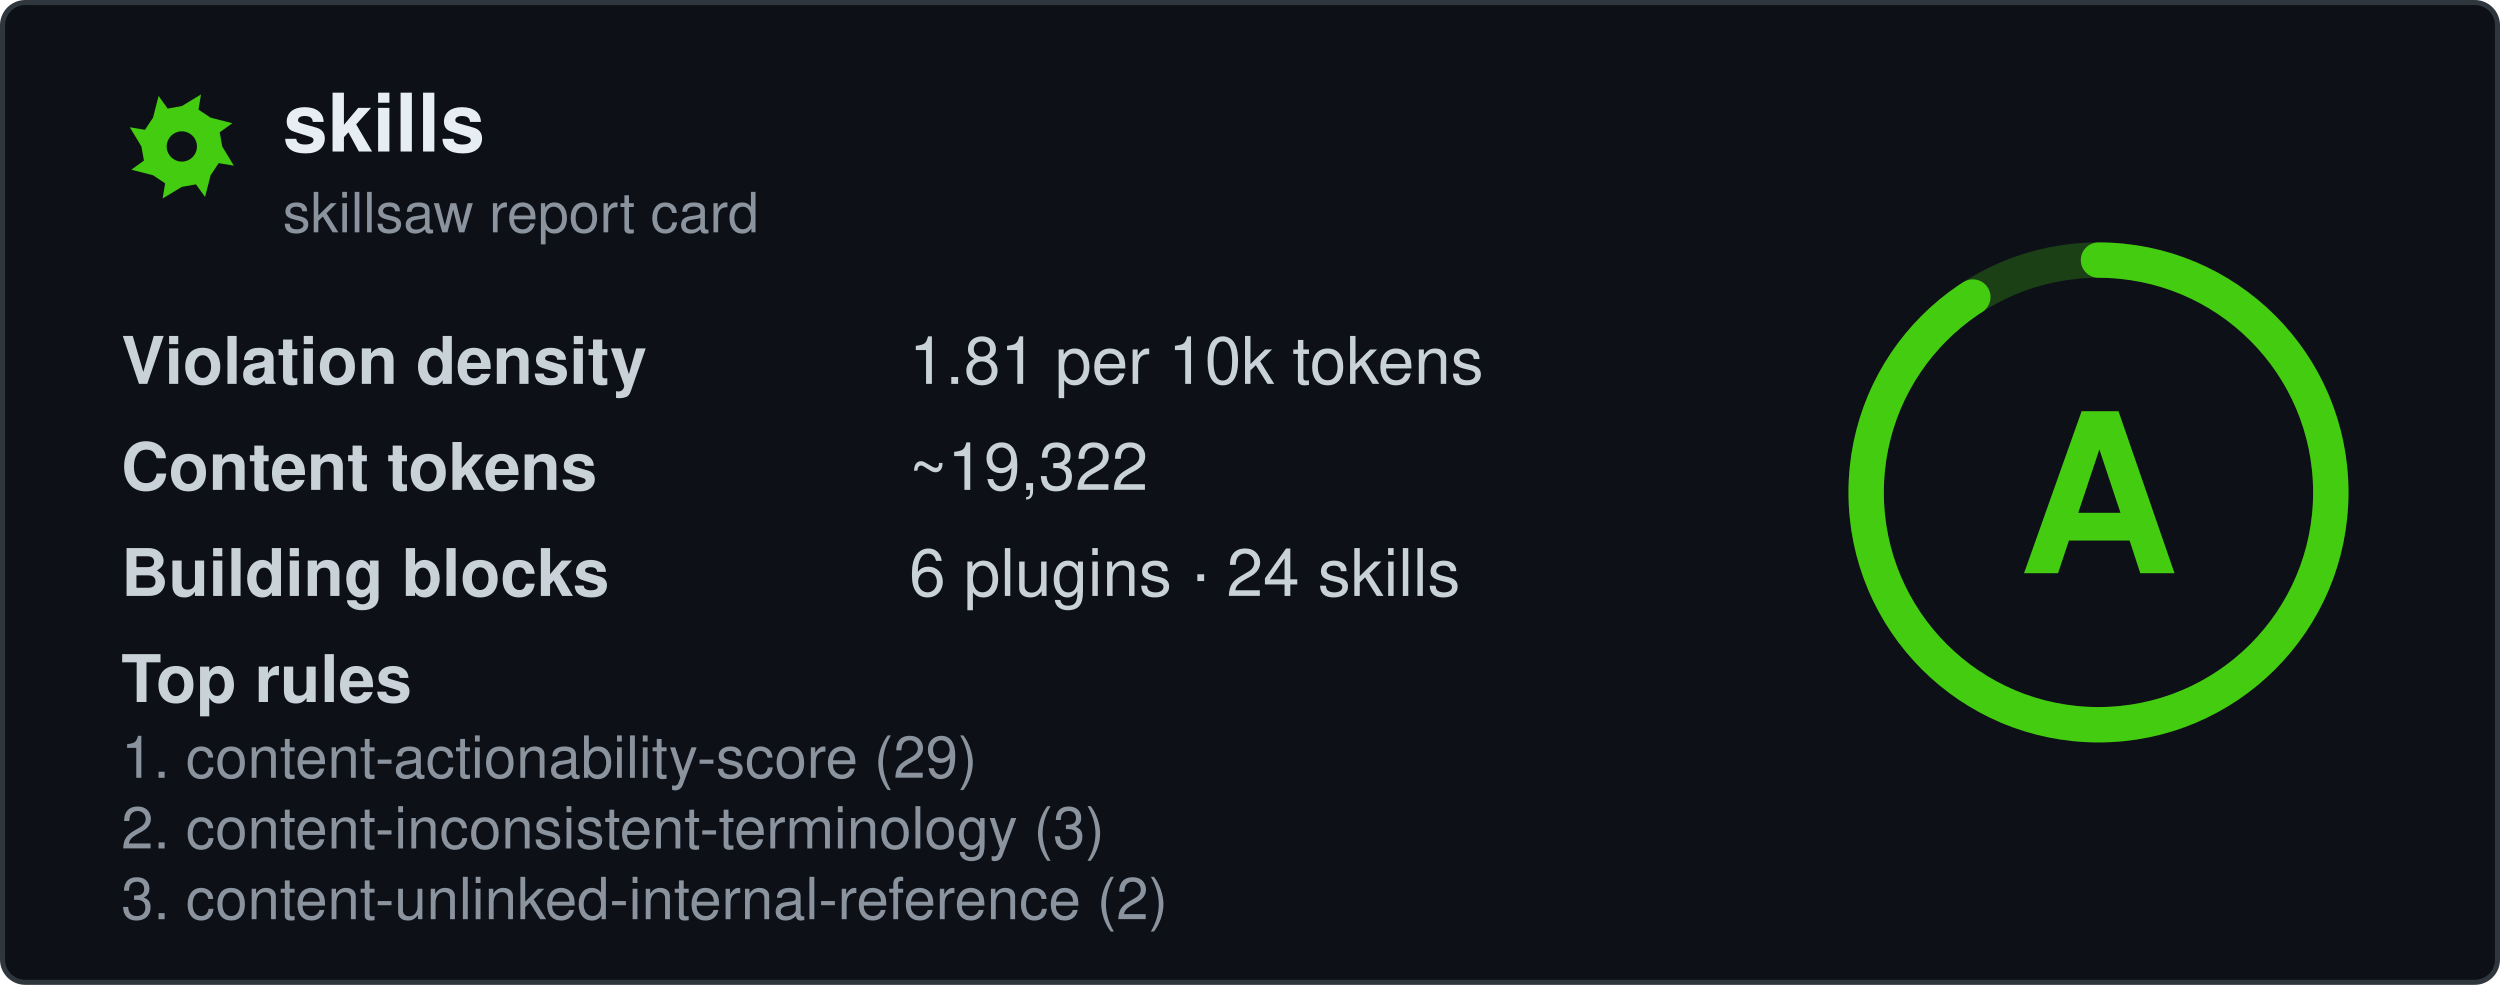
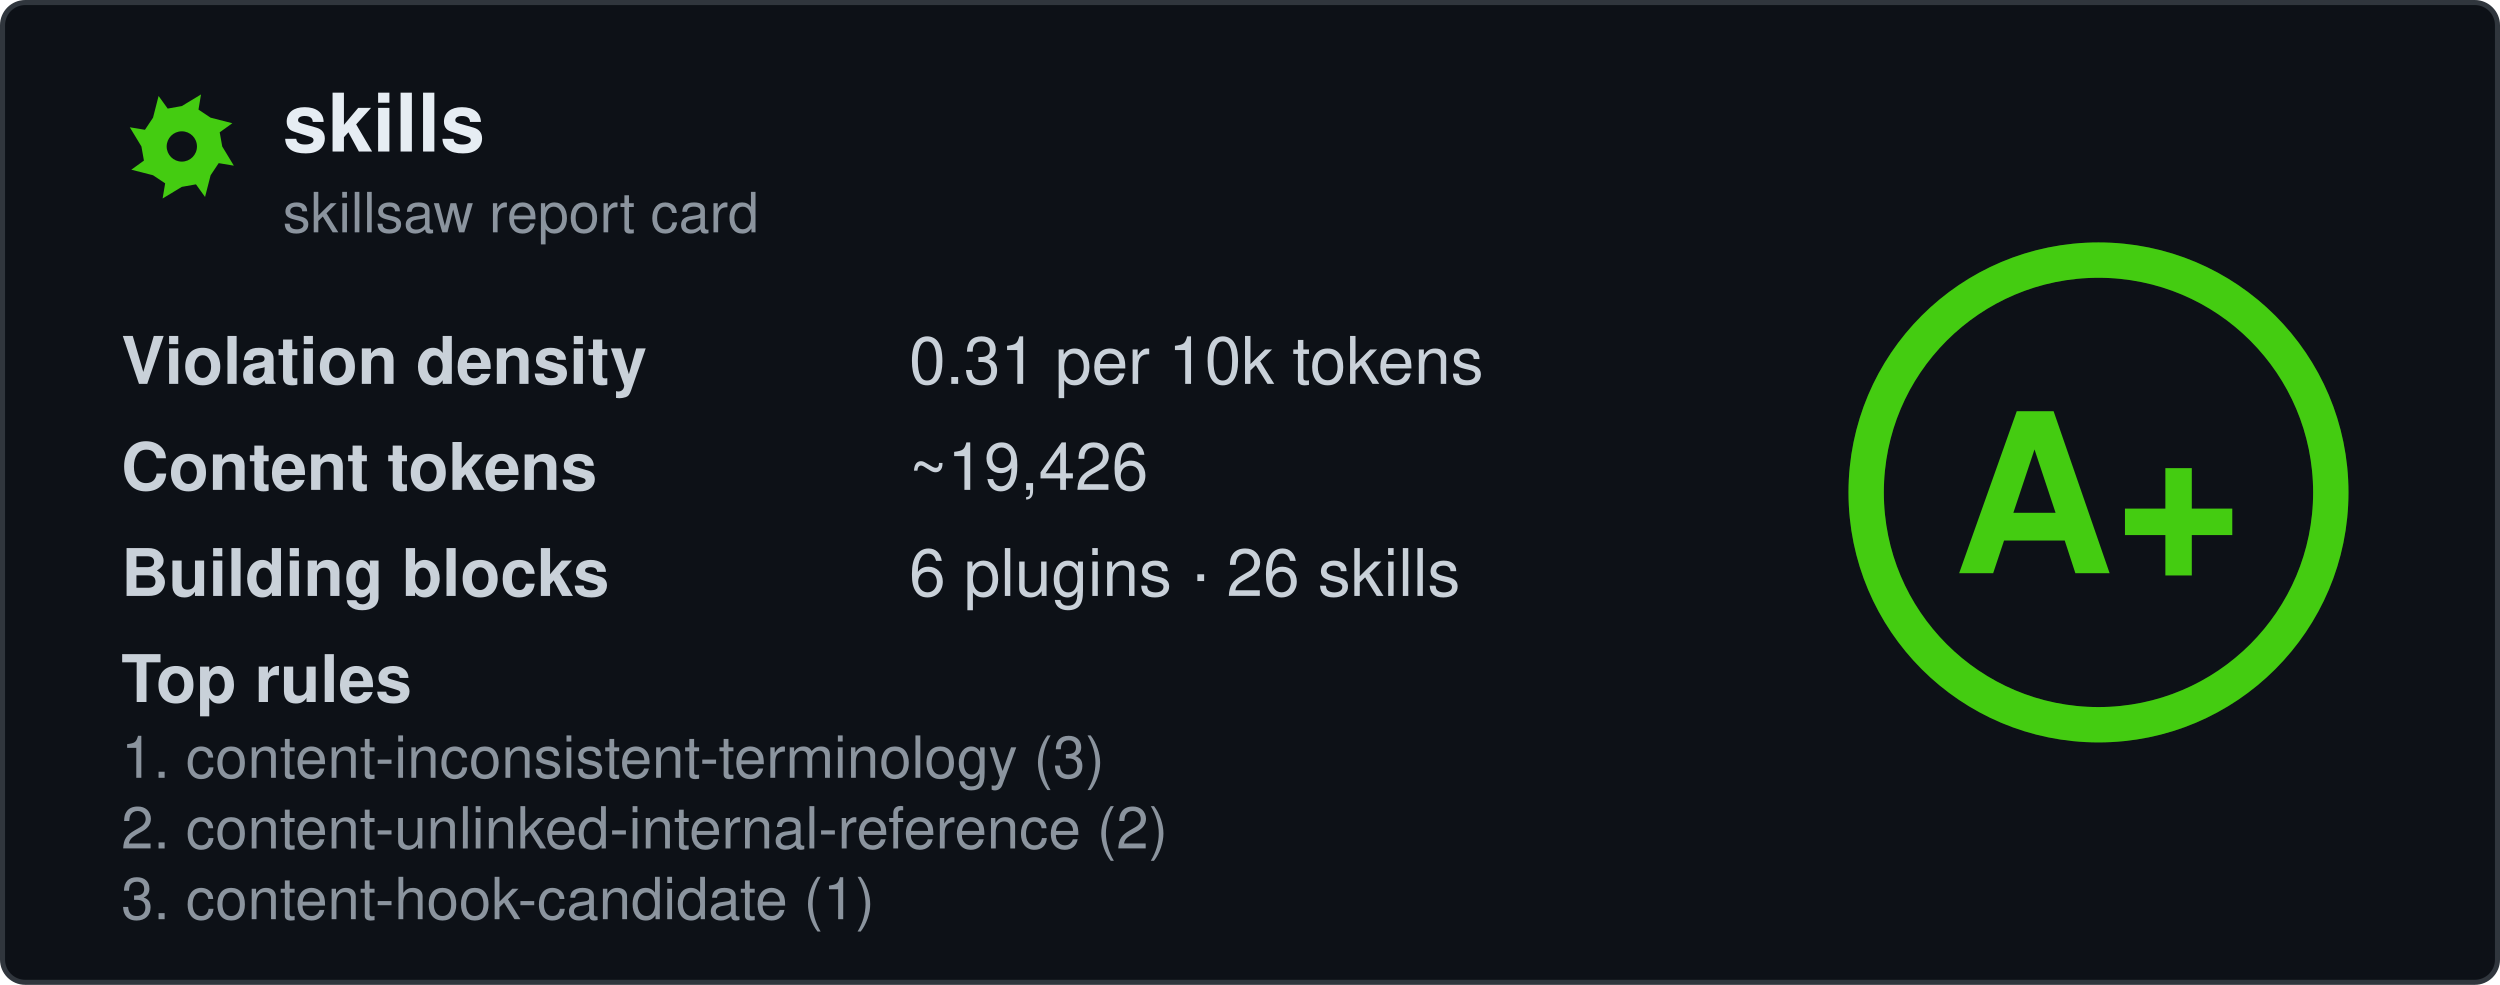
<svg xmlns="http://www.w3.org/2000/svg" width="495" height="195" viewBox="0 0 495 195" fill="none" role="img" aria-labelledby="card-title">
  <style>
    .title { font: 600 16px 'Segoe UI', Ubuntu, 'Helvetica Neue', Helvetica, Arial, sans-serif; fill: #e6edf3; }
    .subtitle { font: 400 11px 'Segoe UI', Ubuntu, 'Helvetica Neue', Helvetica, Arial, sans-serif; fill: #8b949e; }
    .label { font: 600 13px 'Segoe UI', Ubuntu, 'Helvetica Neue', Helvetica, Arial, sans-serif; fill: #c9d1d9; }
    .value { font: 400 13px 'Segoe UI', Ubuntu, 'Helvetica Neue', Helvetica, Arial, sans-serif; fill: #c9d1d9; }
    .rule { font: 400 11.5px 'Segoe UI', Ubuntu, 'Helvetica Neue', Helvetica, Arial, sans-serif; fill: #8b949e; }
    .grade-letter { font: 800 44px 'Segoe UI', Ubuntu, 'Helvetica Neue', Helvetica, Arial, sans-serif; fill: #44cc11; }
  </style>
  <rect x="0.5" y="0.5" width="494" height="194" rx="4.5" fill="#0d1117" stroke="#30363d" />
  <g transform="translate(24, 17)">
    <path fill-rule="evenodd" fill="#44cc11" d="M20.0 12.0L22.3 15.8L19.3 15.3L17.7 17.7L16.6 22.0L14.8 19.5L12.0 20.0L8.2 22.3L8.7 19.3L6.3 17.7L2.0 16.6L4.5 14.8L4.0 12.0L1.7 8.2L4.7 8.7L6.3 6.3L7.4 2.0L9.2 4.5L12.0 4.0L15.8 1.7L15.3 4.7L17.7 6.3L22.0 7.4L19.5 9.2ZM15.0 12.0A3.0 3.0 0 1 0 9.0 12.0A3.0 3.0 0 1 0 15.0 12.0Z" />
  </g>
  <text x="56" y="30" class="title" data-testid="repo-name">skills</text>
  <text x="56" y="46" class="subtitle">skillsaw report card</text>
  <g data-testid="stats">
    <text x="24" y="76">
      <tspan class="label">Violation density</tspan>
      <tspan x="180" class="value">
-         <tspan data-testid="density">1.81</tspan> per 10k tokens</tspan>
+         <tspan data-testid="density">0.31</tspan> per 10k tokens</tspan>
    </text>
    <text x="24" y="97">
      <tspan class="label">Content tokens</tspan>
-       <tspan x="180" class="value">~<tspan data-testid="tokens">19,322</tspan>
+       <tspan x="180" class="value">~<tspan data-testid="tokens">19,426</tspan>
      </tspan>
    </text>
    <text x="24" y="118">
      <tspan class="label">Building blocks</tspan>
      <tspan x="180" class="value">
-         <tspan data-testid="plugins">6</tspan> plugins · <tspan data-testid="skills">24</tspan> skills</tspan>
+         <tspan data-testid="plugins">6</tspan> plugins · <tspan data-testid="skills">26</tspan> skills</tspan>
    </text>
    <text x="24" y="139" class="label">Top rules</text>
-     <text x="24" y="154" class="rule" data-testid="rule-0">1. content-actionability-score (29)</text>
-     <text x="24" y="168" class="rule" data-testid="rule-1">2. content-inconsistent-terminology (3)</text>
-     <text x="24" y="182" class="rule" data-testid="rule-2">3. content-unlinked-internal-reference (2)</text>
+     <text x="24" y="154" class="rule" data-testid="rule-0">1. content-inconsistent-terminology (3)</text>
+     <text x="24" y="168" class="rule" data-testid="rule-1">2. content-unlinked-internal-reference (2)</text>
+     <text x="24" y="182" class="rule" data-testid="rule-2">3. content-hook-candidate (1)</text>
  </g>
  <g transform="translate(415.5, 97.5)">
    <circle r="46" fill="none" stroke="#44cc11" stroke-opacity="0.25" stroke-width="7" />
-     <circle r="46" fill="none" stroke="#44cc11" stroke-width="7" stroke-linecap="round" transform="rotate(-90)" stroke-dasharray="262.75 289.03" />
-     <text y="16" text-anchor="middle" class="grade-letter" data-testid="grade-letter">A</text>
+     <circle r="46" fill="none" stroke="#44cc11" stroke-width="7" stroke-linecap="round" transform="rotate(-90)" stroke-dasharray="289.03 289.03" />
+     <text y="16" text-anchor="middle" class="grade-letter" data-testid="grade-letter">A+</text>
  </g>
</svg>
